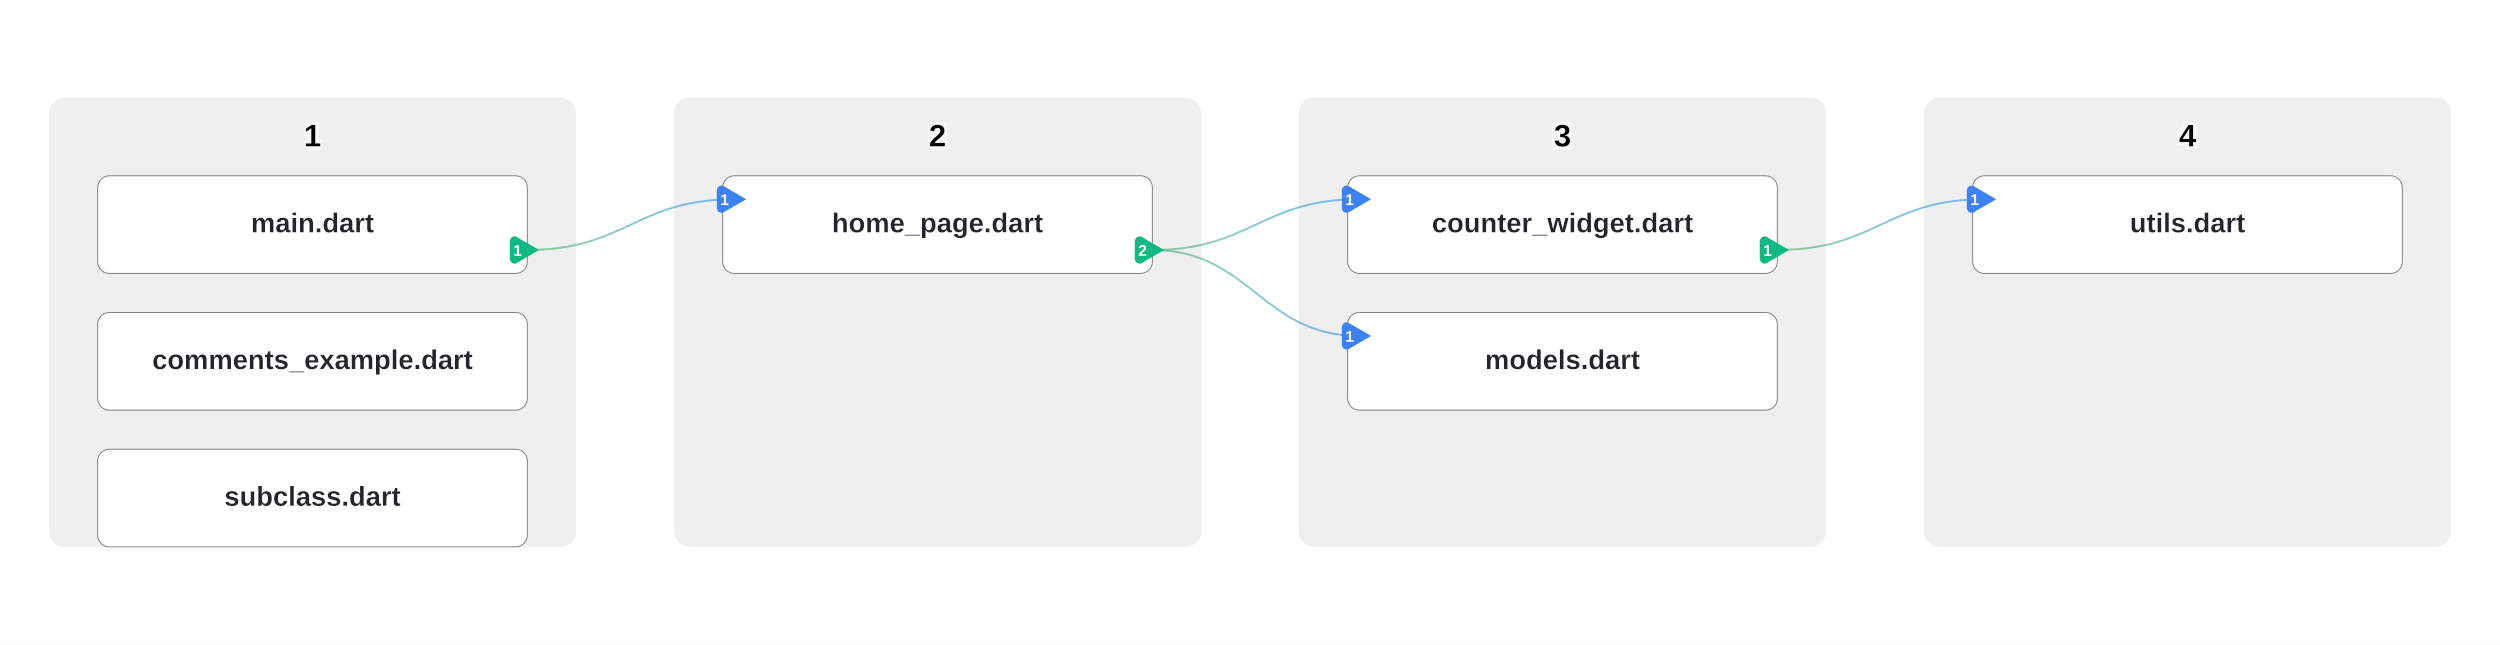
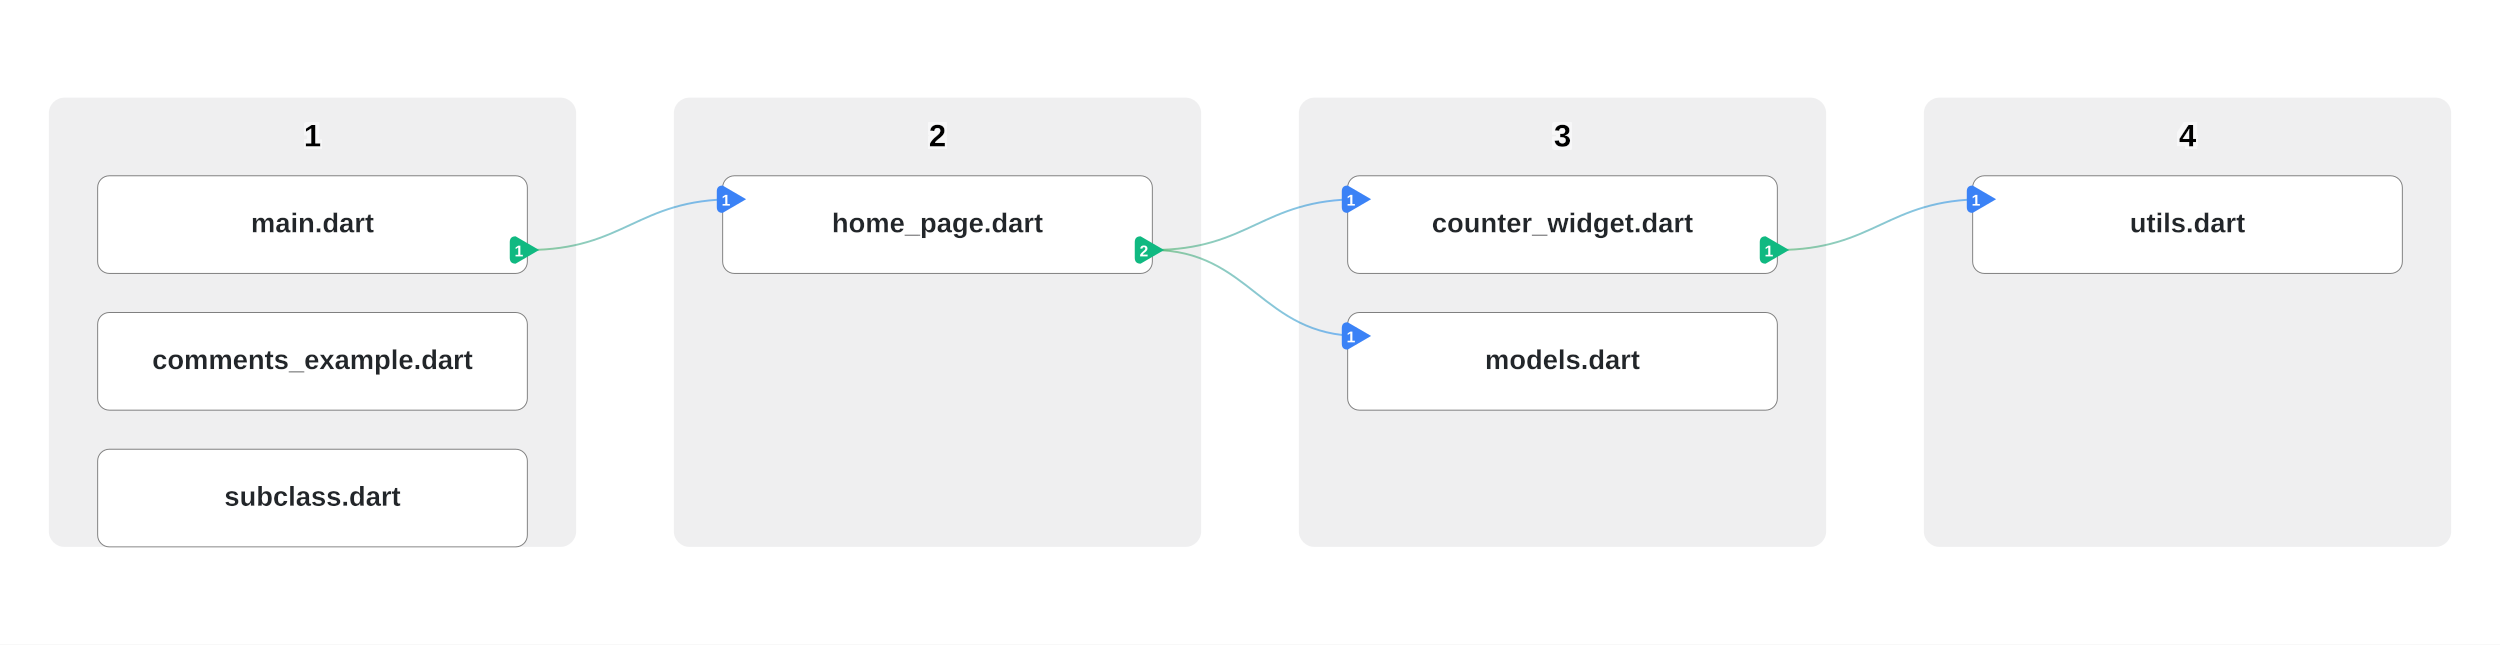
<svg xmlns="http://www.w3.org/2000/svg" width="1280" height="330" viewBox="0 0 1280 330" font-family="Arial, Helvetica, sans-serif">
  <defs>
    <filter id="whiteShadow" x="-20%" y="-20%" width="140%" height="140%">
      <feGaussianBlur in="SourceAlpha" stdDeviation="3" />
      <feOffset dx="0" dy="0" result="offsetblur" />
      <feFlood flood-color="white" flood-opacity="1" />
      <feComposite in2="offsetblur" operator="in" />
      <feMerge>
        <feMergeNode />
        <feMergeNode in="SourceGraphic" />
      </feMerge>
    </filter>
    <filter id="hierarchicalShadow" x="-20%" y="-20%" width="140%" height="140%">
      <feGaussianBlur in="SourceAlpha" stdDeviation="5" />
      <feOffset dx="2" dy="2" result="offsetblur" />
      <feFlood flood-color="rgba(0,0,0,0.1)" flood-opacity="0.8" />
      <feComposite in2="offsetblur" operator="in" />
      <feMerge>
        <feMergeNode />
        <feMergeNode in="SourceGraphic" />
      </feMerge>
    </filter>
    <filter id="outlineWhite">
      <feMorphology in="SourceAlpha" result="DILATED" operator="dilate" radius="2" />
      <feFlood flood-color="white" flood-opacity="0.5" result="WHITE" />
      <feComposite in="WHITE" in2="DILATED" operator="in" result="OUTLINE" />
      <feMerge>
        <feMergeNode in="OUTLINE" />
        <feMergeNode in="SourceGraphic" />
      </feMerge>
    </filter>
    <linearGradient id="horizontalGradient" x1="0%" y1="0%" x2="100%" y2="0%">
      <stop offset="0%" stop-color="#28a745" />
      <stop offset="100%" stop-color="#007bff" />
    </linearGradient>
    <linearGradient id="verticalGradient" x1="0%" y1="0%" x2="0%" y2="100%">
      <stop offset="0%" stop-color="#28a745" />
      <stop offset="100%" stop-color="#007bff" />
    </linearGradient>
  </defs>
  <style>  
  .layerBackground { 
    fill: rgba(52, 58, 64, 0.08);     
  }

  .layerBackground:hover { 
    fill: PaleGoldenRod ;
    transition: all 0.1s ease-in-out; 
  }

  .layerBackgroundVirtualFolder { 
    fill: rgba(52, 58, 64, 0.05); 
    stroke: gray; 
    stroke-width: 1; 
    stroke-dasharray: 4,4; 
  }

  .layerBackgroundVirtualFolder:hover { 
    fill: PaleGoldenRod ;
    stroke: gray; 
    stroke-width: 0; 
    stroke-dasharray: 4,4;
    transition: all 0.1s ease-in-out; 
  }
  
  .layerTitle,
  .layerTitleSmall { 
    fill: black; 
    font-weight: bold; 
    text-anchor: middle; 
    filter: url(#outlineWhite); 
  }

  .layerTitle { 
    font-size: 16px; 
  }

  .layerTitleSmall { 
    font-size: 12px; 
  }
  
  /* File node styles */
  .fileNode { 
    fill: white; 
    stroke: gray; 
    stroke-width: 0.5; 
    rx: 6; 
    ry: 6;    
  }
  
  .fileNode:hover {     
    fill: PaleGoldenRod;
    transition: all 0.1s ease-in-out; 
  }

  .textNormal,
  .textSmall { 
    fill: #212529; 
    font-weight: 900; 
    text-anchor: middle; 
    dominant-baseline: middle; 
    filter: url(#outlineWhite); 
  }

  .textNormal { 
    font-size: 14px; 
  }

  .textSmall { 
    font-size: 12px; 
  }

  /* Unified edge styles */
  .edge { 
    fill: none; 
    stroke: url(#horizontalGradient); 
    stroke-width: 1; 
    opacity: 0.5;
+     cursor: pointer;
    transition: all 0.1s ease-in-out; 
  }


  .edge:hover { 
    stroke: url(#horizontalGradient); 
    stroke-width: 3; 
    opacity: 1.0; 
  }
  
  .edgeVertical { 
    fill: none; 
    stroke: url(#verticalGradient); 
    stroke-width: 1; 
    opacity: 0.5; 
+     cursor: pointer;
    transition: all 0.1s ease-in-out; 
  }
  
  .edgeVertical:hover { 
    stroke: url(#verticalGradient); 
    stroke-width: 3; 
    opacity: 1.0; 
  }
  
  /* Special edge styles */
  .cycleEdge { 
    fill: none; 
    stroke: red; 
    stroke-width: 5; 
    opacity: 0.9; 
+     cursor: pointer;
  }
  
  .warningEdge { 
    fill: none; 
    stroke: orange; 
    stroke-width: 3; 
    opacity: 0.9; 
+     cursor: pointer;
    transition: all 0.1s ease-in-out; 
  }
  
  .warningEdge:hover { 
    fill: none; 
    stroke: orange; 
    stroke-width: 5; 
    opacity: 1.0; 
  }
  
-   /* Unified badge styles with '?' cursor */
+   /* Unified badge styles with pointer cursor */
  .badge { 
    font-size: 10px; 
    font-weight: bold; 
    fill: white; 
    text-anchor: middle; 
    dominant-baseline: middle; 
-     cursor: help; 
+     cursor: pointer; 
    transition: all 0.1s ease-in-out; 
  }
  
  .badge:hover { 
    opacity: 0.8; 
  }
  
  /* Special styles */
  .folderTitleLayer { 
    pointer-events: none; 
    isolation: isolate; 
  }
</style>
  <rect width="100%" height="100%" fill="white" />
  <rect x="25.0" y="50" width="270.0" height="230.0" rx="8.0" class="layerBackground" />
  <text x="160.0" y="75.0" class="layerTitle">1</text>
  <rect x="345.0" y="50" width="270.0" height="230.0" rx="8.0" class="layerBackground" />
  <text x="480.0" y="75.0" class="layerTitle">2</text>
  <rect x="665.0" y="50" width="270.0" height="230.0" rx="8.0" class="layerBackground" />
  <text x="800.0" y="75.0" class="layerTitle">3</text>
  <rect x="985.0" y="50" width="270.0" height="230.0" rx="8.0" class="layerBackground" />
  <text x="1120.0" y="75.0" class="layerTitle">4</text>
  <rect x="50.0" y="90.0" width="220" height="50" class="fileNode" />
  <rect x="50.0" y="160.0" width="220" height="50" class="fileNode" />
  <rect x="50.0" y="230.0" width="220" height="50" class="fileNode" />
  <rect x="370.0" y="90.0" width="220" height="50" class="fileNode" />
  <rect x="690.0" y="90.0" width="220" height="50" class="fileNode" />
  <rect x="690.0" y="160.0" width="220" height="50" class="fileNode" />
  <rect x="1010.0" y="90.0" width="220" height="50" class="fileNode" />
  <g>
    <path d="M 270.0 128.0 C 320.0 128.0, 326.0 102.0, 376.0 102.0" class="edge" />
  </g>
  <g>
    <path d="M 910.0 128.0 C 960.0 128.0, 966.0 102.0, 1016.0 102.0" class="edge" />
  </g>
  <g>
    <path d="M 590.0 128.0 C 640.0 128.0, 646.0 102.0, 696.0 102.0" class="edge" />
  </g>
  <g>
    <path d="M 590.0 128.0 C 640.0 128.0, 646.0 172.0, 696.0 172.0" class="edge" />
  </g>
-   <g class="outgoingBadge">
+   <g class="badge outgoingBadge">
    <path d="M 276.0,128.0 L 264.0,121.0 Q 261.0,121.0 261.0,124.0 L 261.0,132.0 Q 261.0,135.0 264.0,135.0 Z" fill="#10b981" />
-     <text x="265.0" y="131.0" text-anchor="middle" fill="white" font-size="8.0" font-weight="bold">1</text>
+     <text x="265.68" y="129.0" text-anchor="middle" fill="white" font-size="8.0" font-weight="bold">1</text>
  </g>
  <text x="160.0" y="115.0" class="textNormal">main.dart</text>
  <text x="160.0" y="185.0" class="textNormal">comments_example.dart</text>
  <text x="160.0" y="255.0" class="textNormal">subclass.dart</text>
-   <g class="incomingBadge">
+   <g class="badge incomingBadge">
    <path d="M 382.0,102.0 L 370.0,95.0 Q 367.0,95.0 367.0,98.0 L 367.0,106.0 Q 367.0,109.0 370.0,109.0 Z" fill="#3b82f6" />
-     <text x="371.0" y="105.0" text-anchor="middle" fill="white" font-size="8.0" font-weight="bold">1</text>
-   </g>
-   <g class="outgoingBadge">
+     <text x="371.68" y="103.0" text-anchor="middle" fill="white" font-size="8.0" font-weight="bold">1</text>
+   </g>
+   <g class="badge outgoingBadge">
    <path d="M 596.0,128.0 L 584.0,121.0 Q 581.0,121.0 581.0,124.0 L 581.0,132.0 Q 581.0,135.0 584.0,135.0 Z" fill="#10b981" />
-     <text x="585.0" y="131.0" text-anchor="middle" fill="white" font-size="8.0" font-weight="bold">2</text>
+     <text x="585.68" y="129.0" text-anchor="middle" fill="white" font-size="8.0" font-weight="bold">2</text>
  </g>
  <text x="480.0" y="115.0" class="textNormal">home_page.dart</text>
-   <g class="incomingBadge">
+   <g class="badge incomingBadge">
    <path d="M 702.0,102.0 L 690.0,95.0 Q 687.0,95.0 687.0,98.0 L 687.0,106.0 Q 687.0,109.0 690.0,109.0 Z" fill="#3b82f6" />
-     <text x="691.0" y="105.0" text-anchor="middle" fill="white" font-size="8.0" font-weight="bold">1</text>
-   </g>
-   <g class="outgoingBadge">
+     <text x="691.68" y="103.0" text-anchor="middle" fill="white" font-size="8.0" font-weight="bold">1</text>
+   </g>
+   <g class="badge outgoingBadge">
    <path d="M 916.0,128.0 L 904.0,121.0 Q 901.0,121.0 901.0,124.0 L 901.0,132.0 Q 901.0,135.0 904.0,135.0 Z" fill="#10b981" />
-     <text x="905.0" y="131.0" text-anchor="middle" fill="white" font-size="8.0" font-weight="bold">1</text>
+     <text x="905.68" y="129.0" text-anchor="middle" fill="white" font-size="8.0" font-weight="bold">1</text>
  </g>
  <text x="800.0" y="115.0" class="textNormal">counter_widget.dart</text>
-   <g class="incomingBadge">
+   <g class="badge incomingBadge">
    <path d="M 702.0,172.0 L 690.0,165.0 Q 687.0,165.0 687.0,168.0 L 687.0,176.0 Q 687.0,179.0 690.0,179.0 Z" fill="#3b82f6" />
-     <text x="691.0" y="175.0" text-anchor="middle" fill="white" font-size="8.0" font-weight="bold">1</text>
+     <text x="691.68" y="173.0" text-anchor="middle" fill="white" font-size="8.0" font-weight="bold">1</text>
  </g>
  <text x="800.0" y="185.0" class="textNormal">models.dart</text>
-   <g class="incomingBadge">
+   <g class="badge incomingBadge">
    <path d="M 1022.0,102.0 L 1010.0,95.0 Q 1007.0,95.0 1007.0,98.0 L 1007.0,106.0 Q 1007.0,109.0 1010.0,109.0 Z" fill="#3b82f6" />
-     <text x="1011.0" y="105.0" text-anchor="middle" fill="white" font-size="8.0" font-weight="bold">1</text>
+     <text x="1011.68" y="103.0" text-anchor="middle" fill="white" font-size="8.0" font-weight="bold">1</text>
  </g>
  <text x="1120.0" y="115.0" class="textNormal">utils.dart</text>
</svg>
